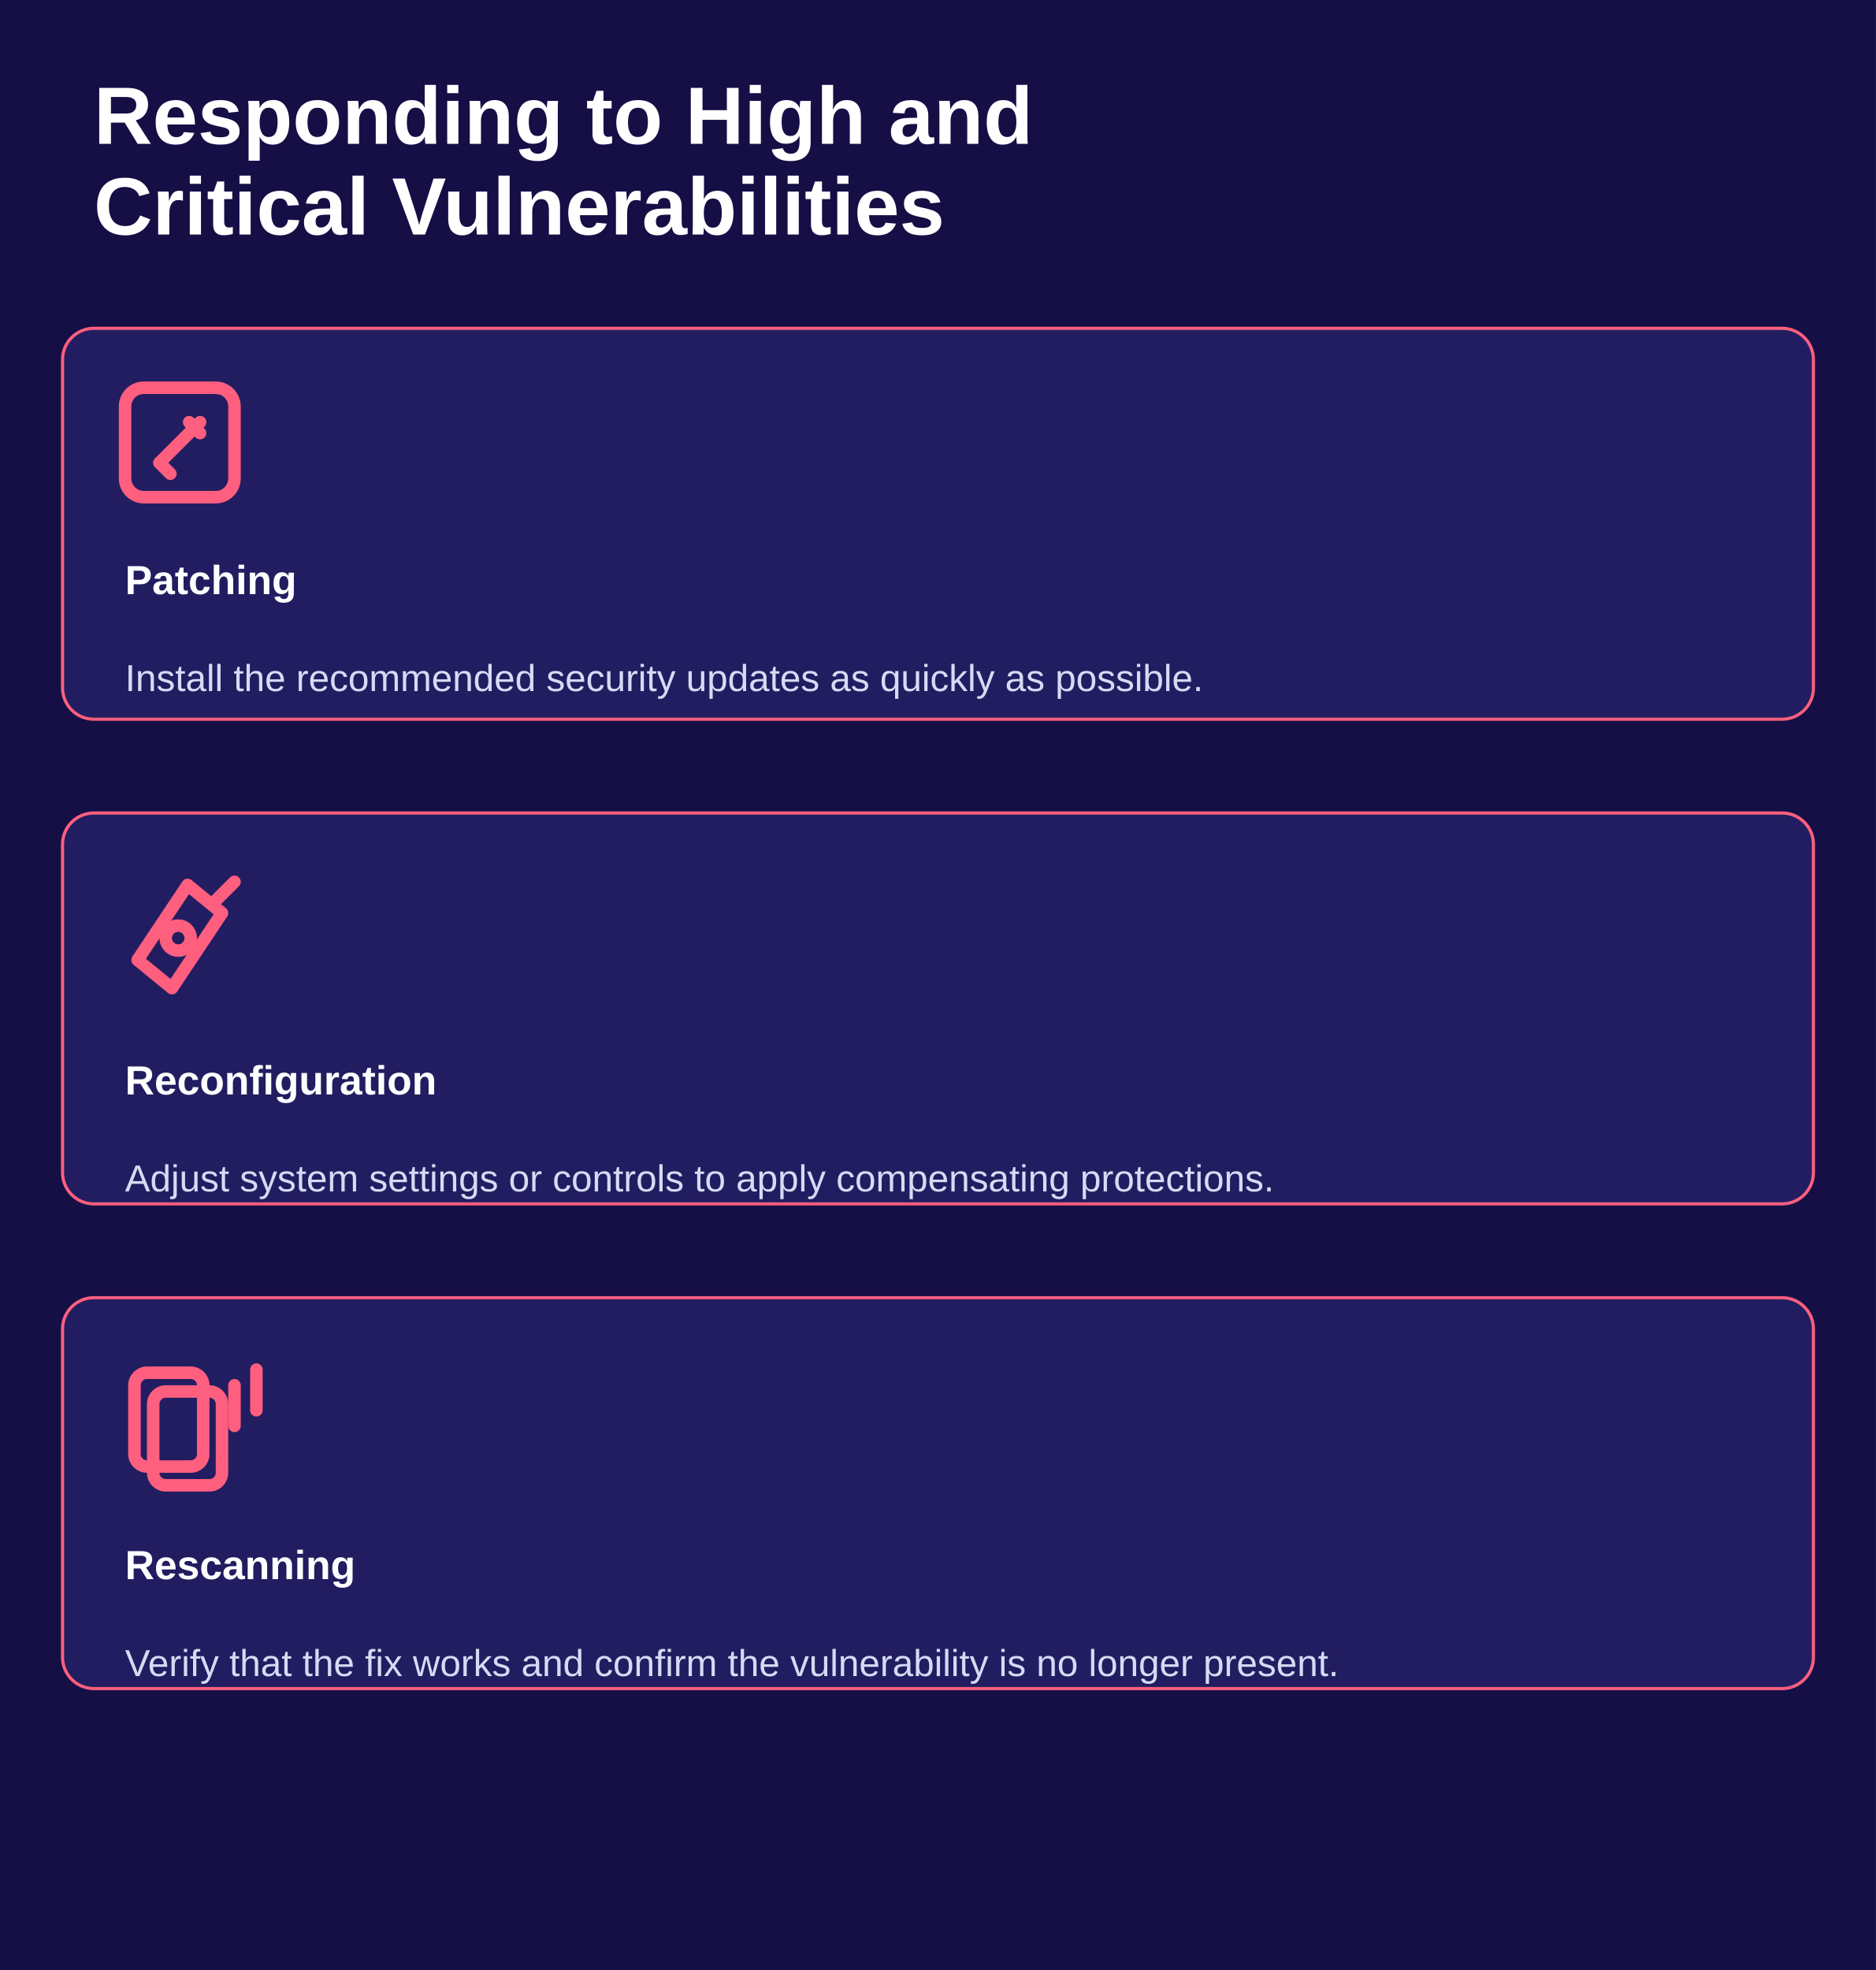
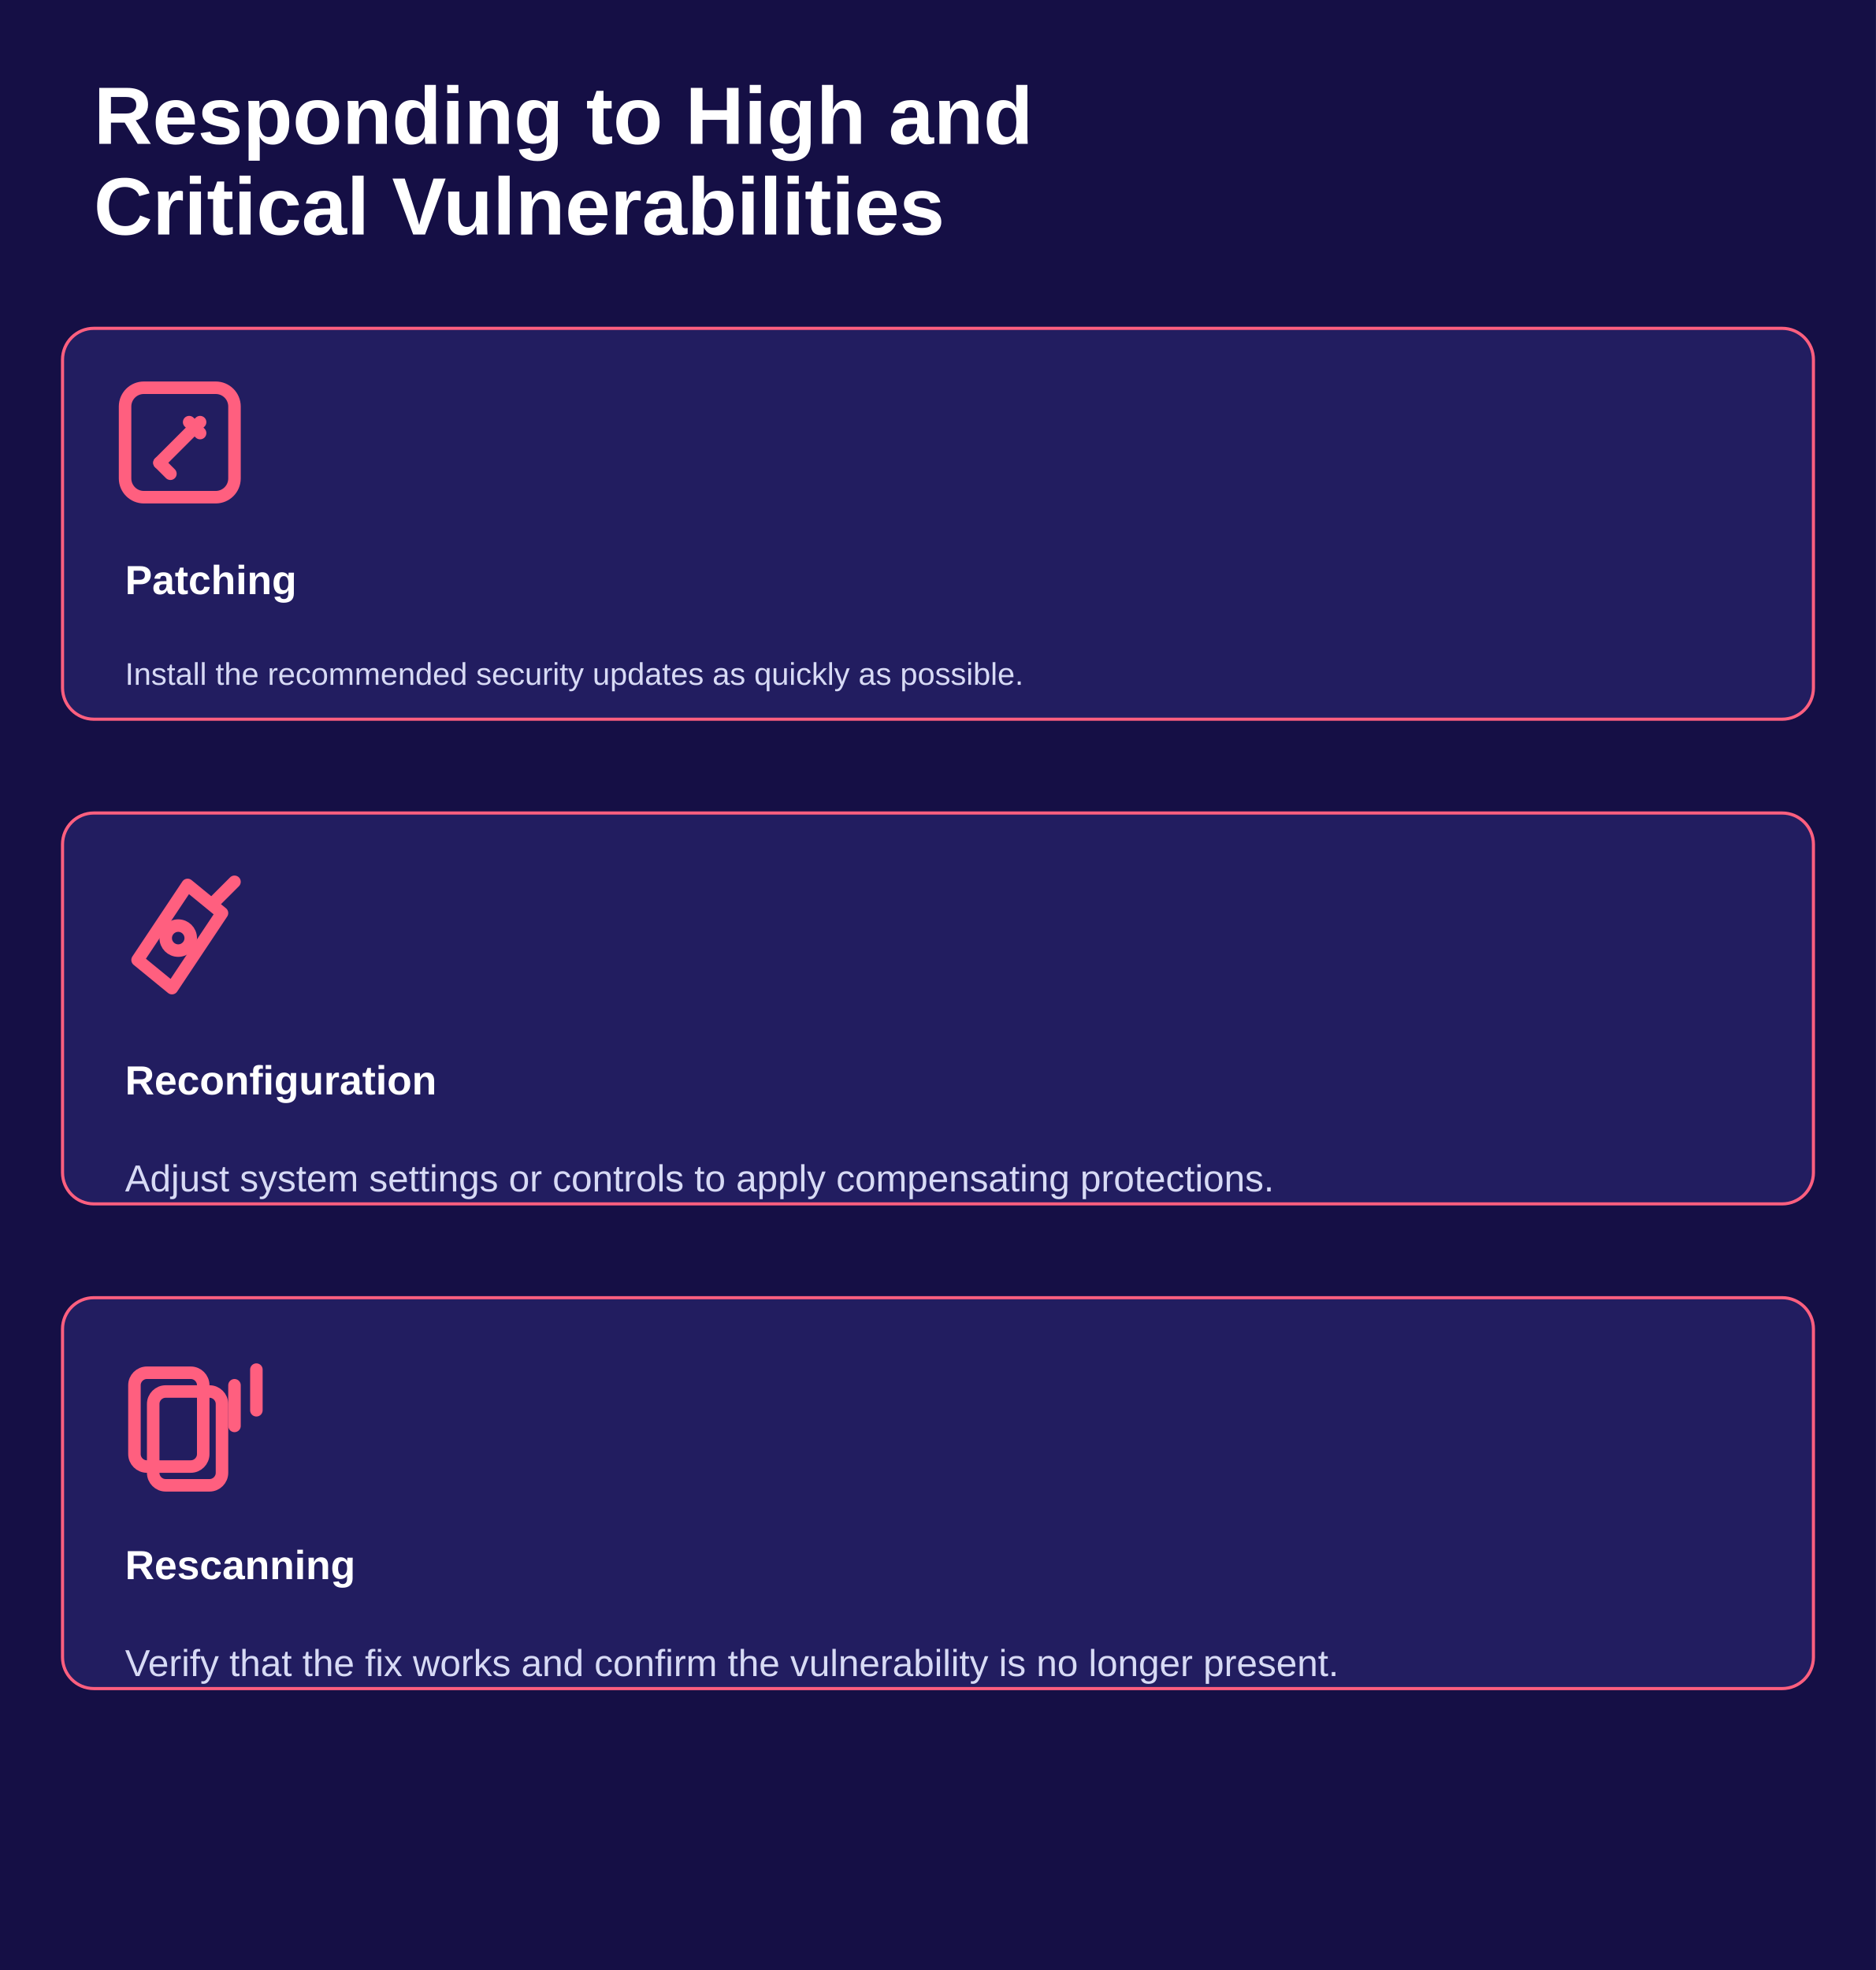
<svg xmlns="http://www.w3.org/2000/svg" width="1200" height="1260" viewBox="0 0 1200 1260" role="img" aria-labelledby="title desc">
  <defs>
    <style>
      .title { fill: #ffffff; font: 700 52px 'Segoe UI', Arial, sans-serif; }
      .cardTitle { fill: #ffffff; font: 700 26px 'Segoe UI', Arial, sans-serif; }
      .body { fill: #d7daf5; font: 400 24px 'Segoe UI', Arial, sans-serif; }
+       .bodyCompact { fill: #d7daf5; font: 400 20px 'Segoe UI', Arial, sans-serif; }
      .icon { fill: none; stroke: #ff5f7f; stroke-width: 8; stroke-linecap: round; stroke-linejoin: round; }
    </style>
  </defs>
  <rect width="1200" height="1260" fill="#150f45" />
  <text x="60" y="92" class="title">Responding to High and</text>
  <text x="60" y="150" class="title">Critical Vulnerabilities</text>
  <rect x="40" y="210" width="1120" height="250" rx="20" fill="#221d60" stroke="#ff5f7f" stroke-width="2" />
  <g transform="translate(80, 248)">
    <rect x="0" y="0" width="70" height="70" rx="12" class="icon" />
    <path d="M22 48 L48 22" class="icon" />
    <path d="M41 22 L48 29" class="icon" />
    <path d="M22 48 L29 55" class="icon" />
  </g>
  <text x="80" y="380" class="cardTitle">Patching</text>
-   <text x="80" y="442" class="body">Install the recommended security updates as quickly as possible.</text>
+   <text x="80" y="438" class="bodyCompact">Install the recommended security updates as quickly as possible.</text>
  <rect x="40" y="520" width="1120" height="250" rx="20" fill="#221d60" stroke="#ff5f7f" stroke-width="2" />
  <g transform="translate(80, 558)">
    <path d="M8 56 L40 8 L62 26 L30 74 Z" class="icon" />
    <circle cx="34" cy="42" r="8" class="icon" />
    <path d="M56 20 L70 6" class="icon" />
  </g>
  <text x="80" y="700" class="cardTitle">Reconfiguration</text>
  <text x="80" y="762" class="body">Adjust system settings or controls to apply compensating protections.</text>
  <rect x="40" y="830" width="1120" height="250" rx="20" fill="#221d60" stroke="#ff5f7f" stroke-width="2" />
  <g transform="translate(80, 868)">
    <rect x="6" y="10" width="44" height="60" rx="8" class="icon" />
    <rect x="18" y="22" width="44" height="60" rx="8" class="icon" />
    <path d="M70 18 L70 44" class="icon" />
    <path d="M84 8 L84 34" class="icon" />
  </g>
  <text x="80" y="1010" class="cardTitle">Rescanning</text>
  <text x="80" y="1072" class="body">Verify that the fix works and confirm the vulnerability is no longer present.</text>
</svg>
